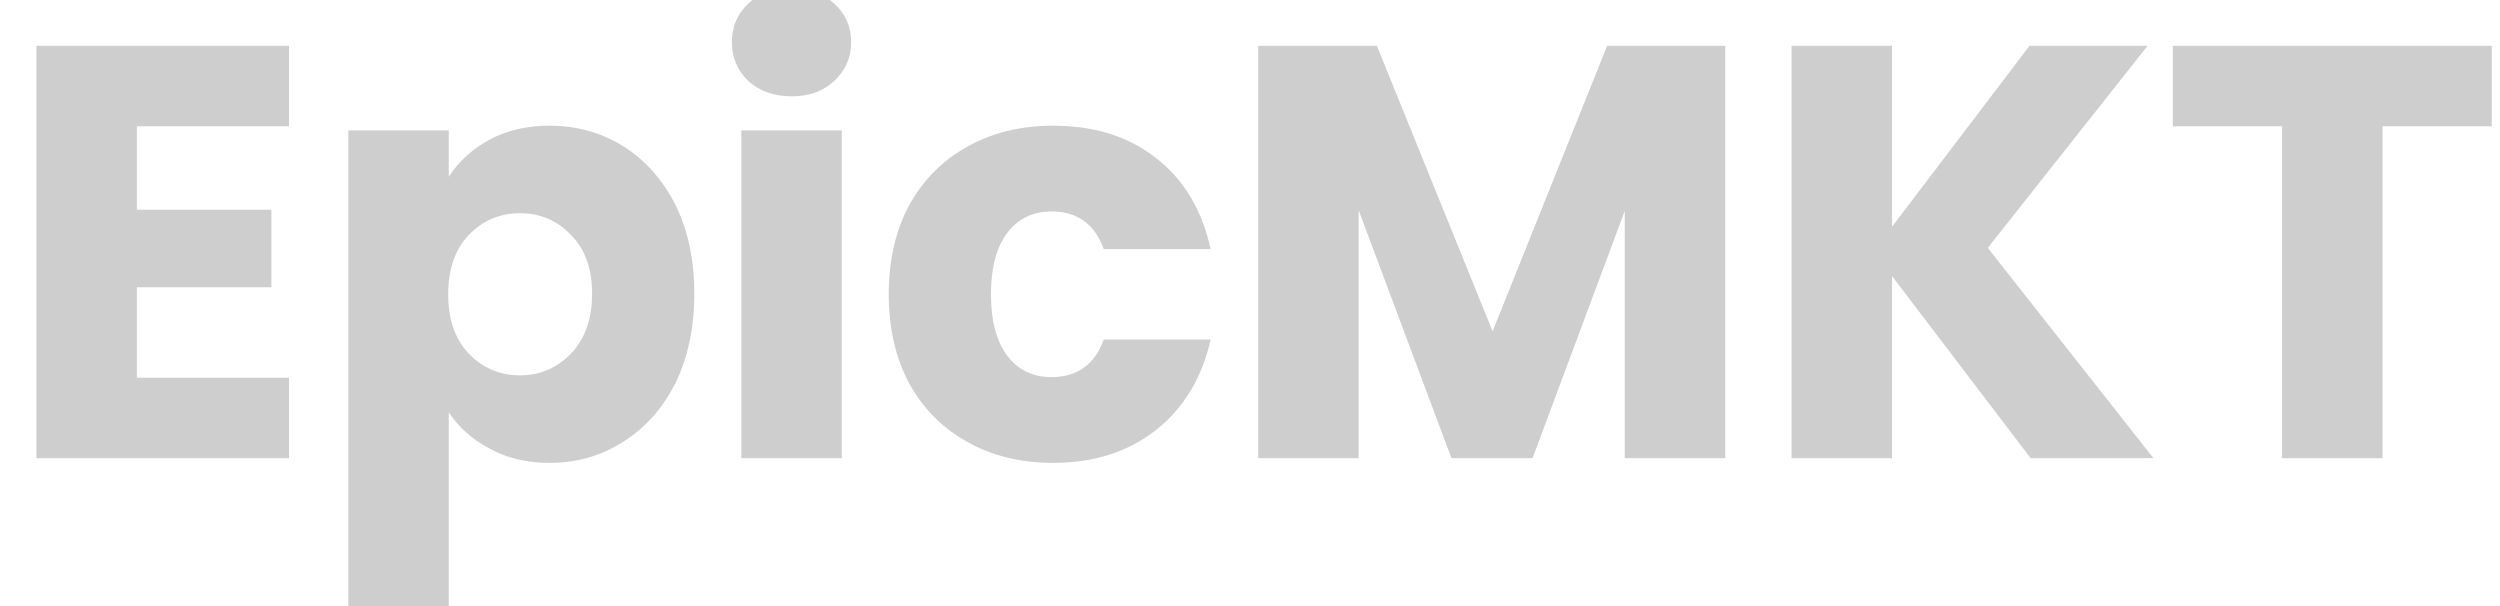
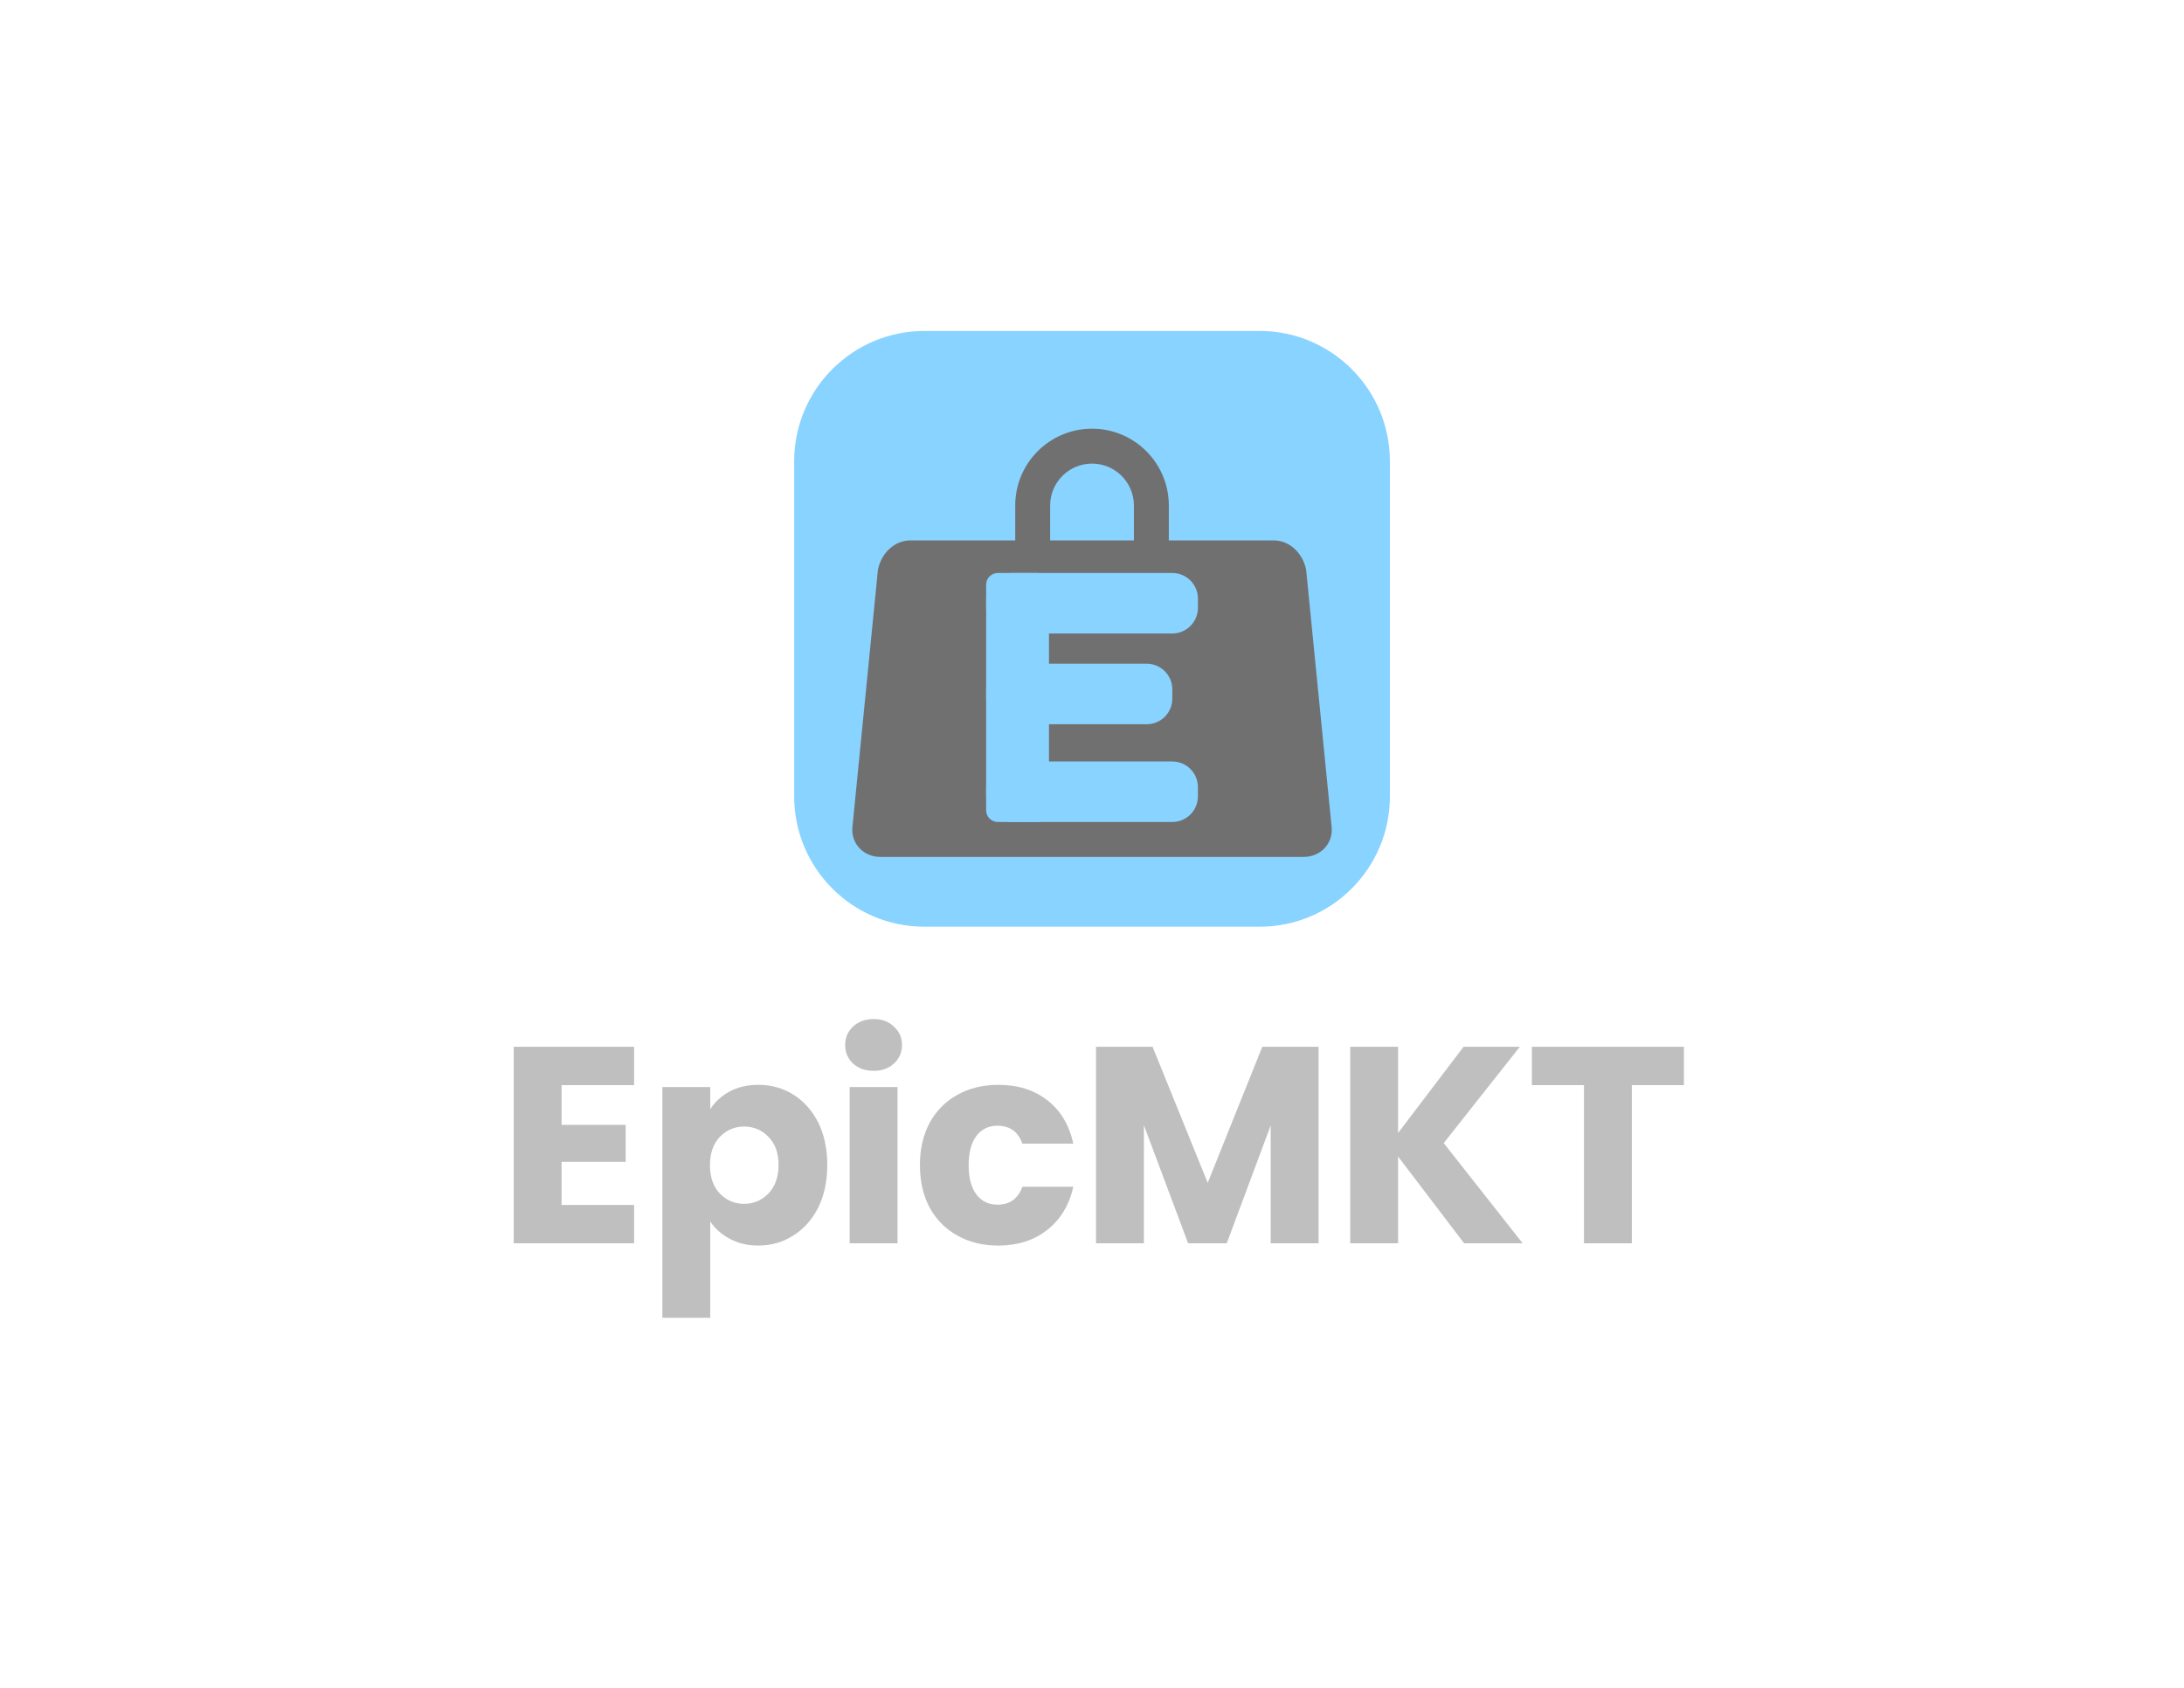
- <svg xmlns="http://www.w3.org/2000/svg" viewBox="0 -780 4256 1030" fill="none">
-   <path fill="#808080" fill-opacity=".38" d="M233 -565V-423H462V-291H233V-137H492V0H62V-702H492V-565ZM936 -566Q1005 -566 1061 -531Q1117 -496 1150 -431Q1182 -366 1182 -280Q1182 -194 1150 -128Q1117 -63 1061 -28Q1005 8 936 8Q878 8 834 -16Q789 -40 764 -78V266H593V-558H764V-479Q789 -518 833 -542Q877 -566 936 -566ZM885 -417Q834 -417 798 -380Q763 -343 763 -279Q763 -215 798 -178Q834 -141 885 -141Q936 -141 972 -178Q1008 -216 1008 -280Q1008 -344 972 -380Q937 -417 885 -417ZM1246 -708Q1246 -748 1274 -774Q1303 -801 1348 -801Q1392 -801 1420 -774Q1449 -748 1449 -708Q1449 -669 1420 -642Q1392 -616 1348 -616Q1303 -616 1274 -642Q1246 -669 1246 -708ZM1433 -558V0H1262V-558ZM1793 -566Q1898 -566 1968 -511Q2039 -456 2061 -356H1879Q1856 -420 1790 -420Q1743 -420 1715 -384Q1687 -347 1687 -279Q1687 -211 1715 -174Q1743 -138 1790 -138Q1856 -138 1879 -202H2061Q2039 -104 1968 -48Q1897 8 1793 8Q1711 8 1648 -27Q1584 -62 1548 -127Q1513 -192 1513 -279Q1513 -366 1548 -431Q1584 -496 1648 -531Q1711 -566 1793 -566ZM2937 -702V0H2766V-421L2609 0H2471L2313 -422V0H2142V-702H2344L2541 -216L2736 -702ZM3457 0 3221 -310V0H3050V-702H3221V-394L3455 -702H3656L3384 -358L3666 0ZM4242 -702V-565H4056V0H3885V-565H3699V-702Z" />
+ <svg xmlns="http://www.w3.org/2000/svg" viewBox="-130 -100 660 510">
+   <g opacity=".6" transform="translate(110 0) scale(.3516)">
+     <rect width="512" height="512" rx="112" fill="#39b5ff" />
+     <path fill="#111" d="M190 186v-36a66 66 0 0 1 132 0v36h-30v-36a36 36 0 0 0-72 0v36z" />
+     <path fill="#111" d="M100 180h312c14 0 25 11 28 25l22 222c1 14-10 25-24 25H74c-14 0-25-11-24-25l22-222c3-14 14-25 28-25z" />
+     <g fill="#39b5ff">
+       <rect x="165" y="208" width="54" height="214" rx="10" />
+       <rect x="165" y="208" width="182" height="52" rx="22" />
+       <rect x="165" y="286" width="160" height="52" rx="22" />
+       <rect x="165" y="370" width="182" height="52" rx="22" />
+     </g>
+   </g>
+   <path fill="#808080" fill-opacity=".5" transform="translate(20 208) scale(.0846) translate(0 800)" d="M233 -565V-423H462V-291H233V-137H492V0H62V-702H492V-565ZM936 -566Q1005 -566 1061 -531Q1117 -496 1150 -431Q1182 -366 1182 -280Q1182 -194 1150 -128Q1117 -63 1061 -28Q1005 8 936 8Q878 8 834 -16Q789 -40 764 -78V266H593V-558H764V-479Q789 -518 833 -542Q877 -566 936 -566ZM885 -417Q834 -417 798 -380Q763 -343 763 -279Q763 -215 798 -178Q834 -141 885 -141Q936 -141 972 -178Q1008 -216 1008 -280Q1008 -344 972 -380Q937 -417 885 -417ZM1246 -708Q1246 -748 1274 -774Q1303 -801 1348 -801Q1392 -801 1420 -774Q1449 -748 1449 -708Q1449 -669 1420 -642Q1392 -616 1348 -616Q1303 -616 1274 -642Q1246 -669 1246 -708ZM1433 -558V0H1262V-558ZM1793 -566Q1898 -566 1968 -511Q2039 -456 2061 -356H1879Q1856 -420 1790 -420Q1743 -420 1715 -384Q1687 -347 1687 -279Q1687 -211 1715 -174Q1743 -138 1790 -138Q1856 -138 1879 -202H2061Q2039 -104 1968 -48Q1897 8 1793 8Q1711 8 1648 -27Q1584 -62 1548 -127Q1513 -192 1513 -279Q1513 -366 1548 -431Q1584 -496 1648 -531Q1711 -566 1793 -566ZM2937 -702V0H2766V-421L2609 0H2471L2313 -422V0H2142V-702H2344L2541 -216L2736 -702ZM3457 0 3221 -310V0H3050V-702H3221V-394L3455 -702H3656L3384 -358L3666 0ZM4242 -702V-565H4056V0H3885V-565H3699V-702Z" />
</svg>
